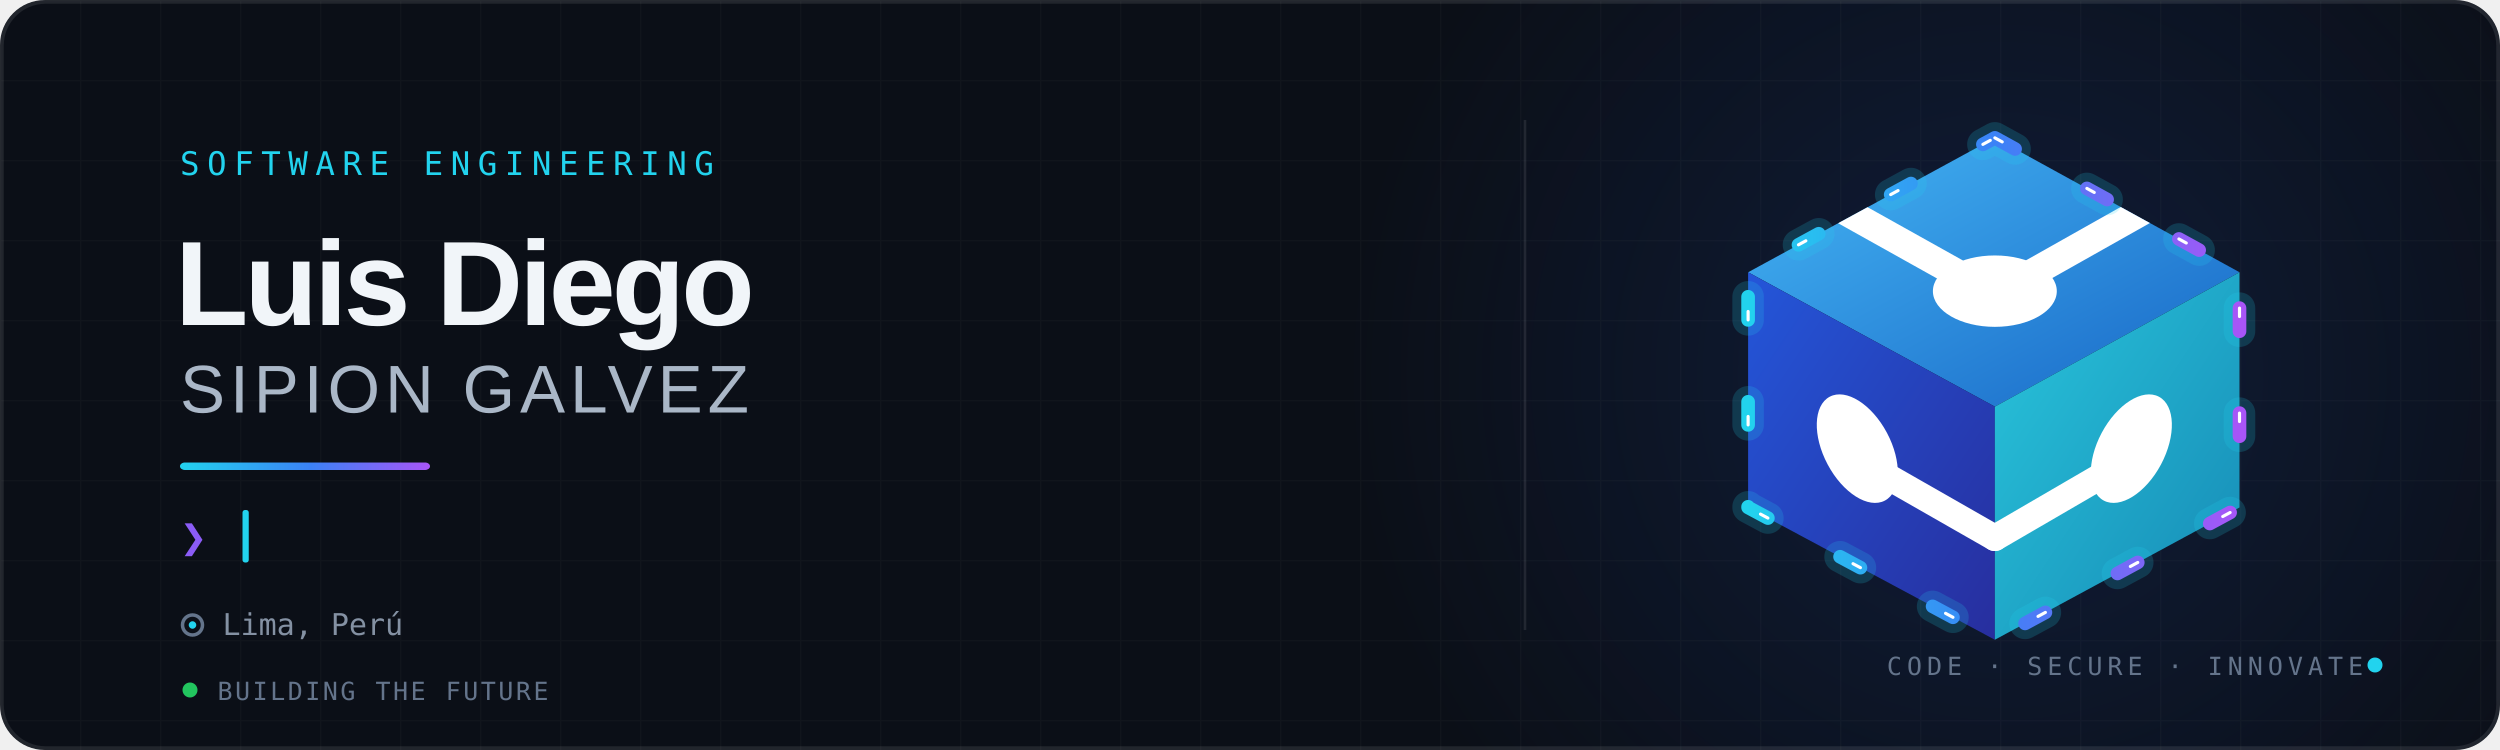
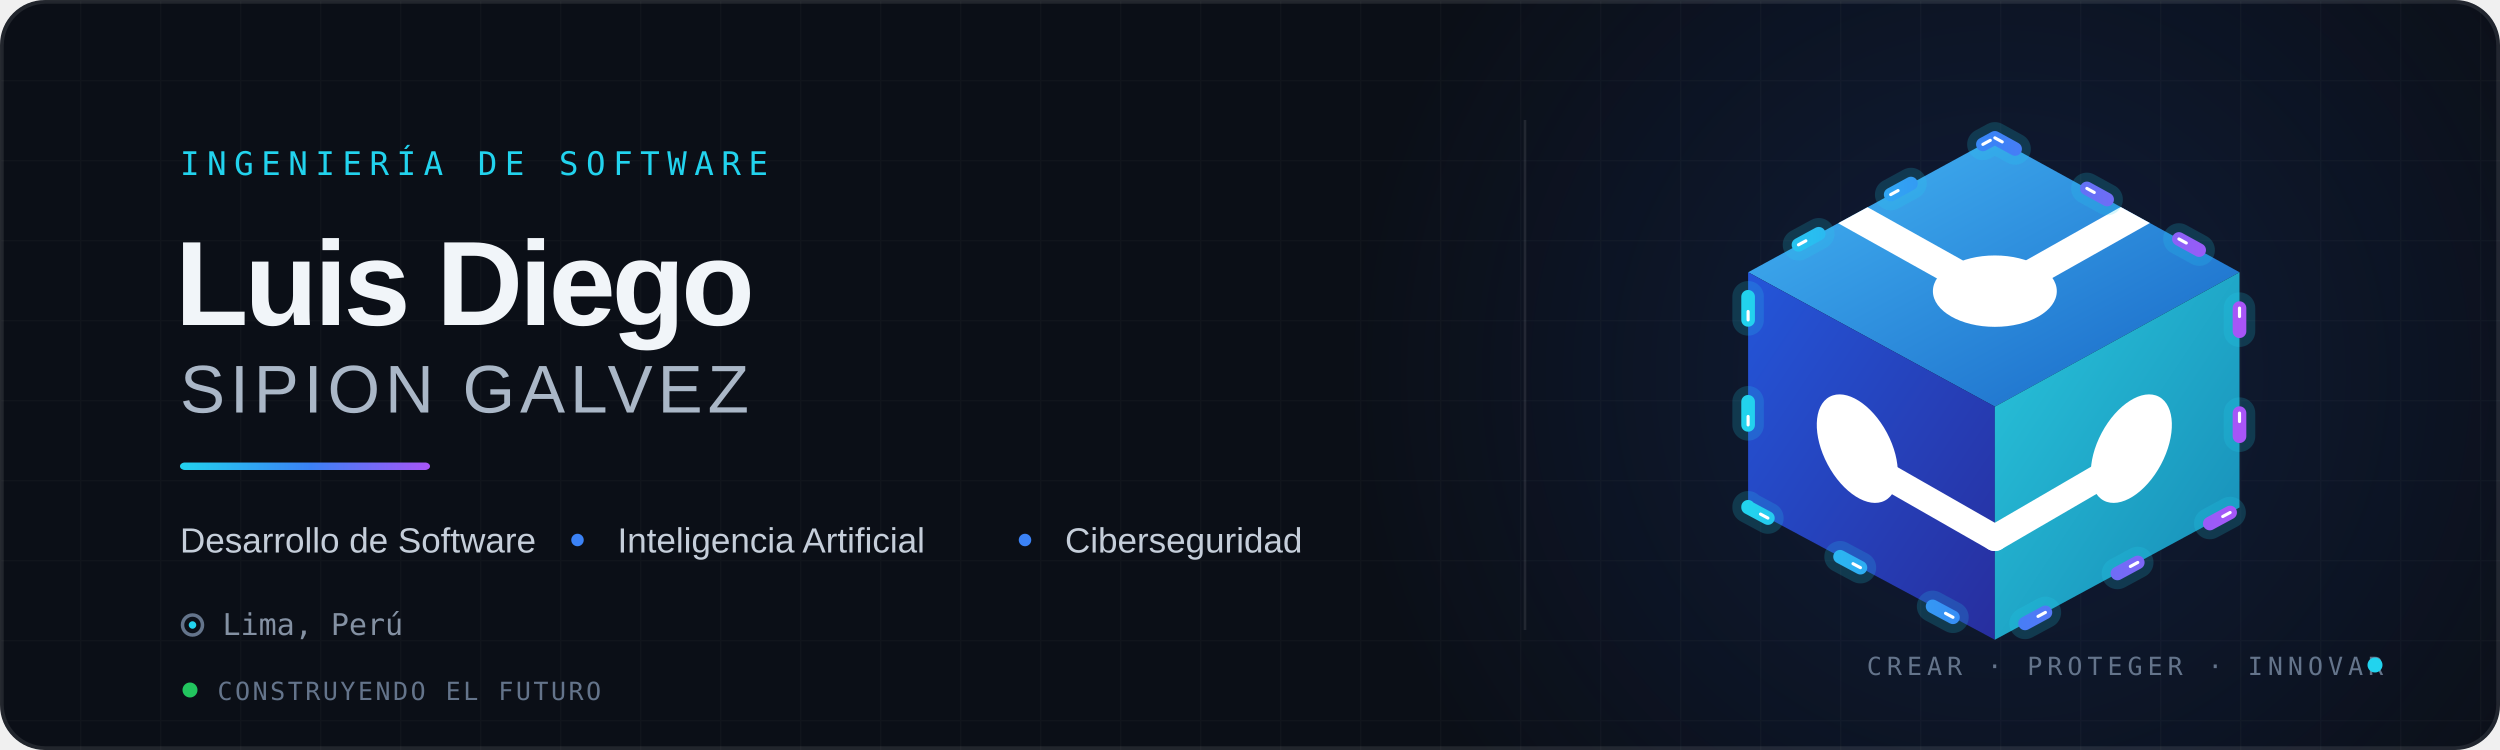
- <svg xmlns="http://www.w3.org/2000/svg" viewBox="0 0 1000 300" width="1000" height="300" role="img" aria-labelledby="title desc">
+ <svg xmlns="http://www.w3.org/2000/svg" viewBox="0 0 1000 300" width="1000" height="300" role="img" aria-labelledby="titulo descripcion">
  <defs>
-     <linearGradient id="accent" x1="0" y1="0" x2="1" y2="0">
+     <linearGradient id="acento" x1="0" y1="0" x2="1" y2="0">
      <stop offset="0%" stop-color="#22D3EE" />
      <stop offset="52%" stop-color="#3B82F6" />
      <stop offset="100%" stop-color="#A855F7" />
    </linearGradient>
-     <linearGradient id="cubeTop" x1="0" y1="0" x2="1" y2="1">
+     <linearGradient id="cuboSuperior" x1="0" y1="0" x2="1" y2="1">
      <stop offset="0%" stop-color="#45B7F5" />
      <stop offset="100%" stop-color="#1765C5" />
    </linearGradient>
-     <linearGradient id="cubeLeft" x1="0" y1="0" x2="1" y2="1">
+     <linearGradient id="cuboIzquierdo" x1="0" y1="0" x2="1" y2="1">
      <stop offset="0%" stop-color="#2456D9" />
      <stop offset="100%" stop-color="#272E9E" />
    </linearGradient>
-     <linearGradient id="cubeRight" x1="0" y1="0" x2="1" y2="1">
+     <linearGradient id="cuboDerecho" x1="0" y1="0" x2="1" y2="1">
      <stop offset="0%" stop-color="#29C6DC" />
      <stop offset="100%" stop-color="#1689B5" />
    </linearGradient>
    <linearGradient id="neon" x1="0" y1="0" x2="1" y2="0">
      <stop offset="0%" stop-color="#22D3EE" />
      <stop offset="50%" stop-color="#3B82F6" />
      <stop offset="100%" stop-color="#A855F7" />
    </linearGradient>
-     <radialGradient id="ambient">
+     <radialGradient id="luzAmbiental">
      <stop offset="0%" stop-color="#2563EB" stop-opacity=".16" />
      <stop offset="100%" stop-color="#2563EB" stop-opacity="0" />
    </radialGradient>
-     <pattern id="grid" width="32" height="32" patternUnits="userSpaceOnUse">
+     <pattern id="cuadricula" width="32" height="32" patternUnits="userSpaceOnUse">
      <path d="M32 0H0V32" fill="none" stroke="#FFFFFF" stroke-opacity=".025" stroke-width="1" />
    </pattern>
-     <clipPath id="frame">
+     <clipPath id="marco">
      <rect width="1000" height="300" rx="18" />
    </clipPath>
-     <clipPath id="cubeClip">
+     <clipPath id="recorteCubo">
      <path d="M257 17 L490 145 L490 369 L257 495 L22 369 L22 145 Z" />
-     </clipPath>
-     <clipPath id="typingClip1">
-       <rect x="97" y="202" width="0" height="27">
-         <animate attributeName="width" values="0;0;250;250;0;0" keyTimes="0;.04;.18;.28;.34;1" dur="12s" repeatCount="indefinite" />
-       </rect>
-     </clipPath>
-     <clipPath id="typingClip2">
-       <rect x="97" y="202" width="0" height="27">
-         <animate attributeName="width" values="0;0;0;250;250;0;0" keyTimes="0;.34;.38;.53;.63;.69;1" dur="12s" repeatCount="indefinite" />
-       </rect>
-     </clipPath>
-     <clipPath id="typingClip3">
-       <rect x="97" y="202" width="0" height="27">
-         <animate attributeName="width" values="0;0;190;190;0;0" keyTimes="0;.73;.88;.98;1;1" dur="12s" repeatCount="indefinite" />
-       </rect>
    </clipPath>
  </defs>
  <style>
    .sans {
      font-family: 'Segoe UI', Ubuntu, Arial, sans-serif;
    }

    .mono {
      font-family: 'SFMono-Regular', Consolas, monospace;
    }

-     .typing-text {
-       font-family: 'SFMono-Regular', Consolas, monospace;
-       font-size: 17px;
-       font-weight: 500;
-       fill: #C5CEDA;
+     /* ANIMACIÓN FLOTANTE DEL CUBO */
+     .cubo-flotante {
+       animation: flotar 5s ease-in-out infinite;
    }

-     .cube-float {
-       animation: float 5s ease-in-out infinite;
-     }
- 
-     @keyframes float {
+     @keyframes flotar {
      0%, 100% { transform: translateY(0); }
      50% { transform: translateY(-6px); }
    }

-     .light {
-       animation: travel 4s linear infinite;
+     /* ANIMACIÓN DE LA LUZ */
+     .luz {
+       animation: recorrido 4s linear infinite;
    }

-     .light-core {
-       animation: travel 4s linear infinite;
+     .nucleo-luz {
+       animation: recorrido 4s linear infinite;
    }

-     @keyframes travel {
+     @keyframes recorrido {
      to { stroke-dashoffset: -100; }
    }

+     /* PARPADEO DEL CURSOR */
    .cursor {
-       animation: blink .8s steps(1) infinite;
+       animation: parpadear 1s steps(1) infinite;
    }

-     @keyframes blink {
+     @keyframes parpadear {
      50% { opacity: 0; }
    }

-     .line {
-       transform-box: fill-box;
+     /* APARICIÓN DE LA LÍNEA */
+     .linea {
      transform-origin: left;
-       animation: reveal 1.2s ease-out both;
+       animation: revelar 1.2s ease-out both;
    }

-     @keyframes reveal {
+     @keyframes revelar {
      from { transform: scaleX(0); opacity: 0; }
      to { transform: scaleX(1); opacity: 1; }
    }

-     .soft-glow {
-       animation: glow 4s ease-in-out infinite;
+     /* BRILLO SUAVE */
+     .brillo-suave {
+       animation: resplandor 4s ease-in-out infinite;
    }

-     @keyframes glow {
+     @keyframes resplandor {
      0%, 100% { opacity: .45; }
      50% { opacity: .9; }
    }

    @media (prefers-reduced-motion: reduce) {
      * { animation: none !important; }
    }
  </style>
-   <g clip-path="url(#frame)">
+   <g clip-path="url(#marco)">
    <rect width="1000" height="300" fill="#0B0F17" />
-     <rect width="1000" height="300" fill="url(#grid)" />
-     <circle cx="800" cy="150" r="260" fill="url(#ambient)" />
+     <rect width="1000" height="300" fill="url(#cuadricula)" />
+     <circle cx="800" cy="150" r="260" fill="url(#luzAmbiental)" />
    <rect x=".75" y=".75" width="998.5" height="298.5" rx="17.5" fill="none" stroke="#FFFFFF" stroke-opacity=".09" stroke-width="1.5" />
  </g>
  <g class="sans">
    <text x="72" y="70" class="mono" font-size="13" letter-spacing="3" fill="#22D3EE">
-       SOFTWARE ENGINEERING
+       INGENIERÍA DE SOFTWARE
    </text>
    <text x="70" y="130" font-size="48" font-weight="700" letter-spacing="-1.5" fill="#F1F5F9">
      Luis Diego
    </text>
    <text x="72" y="165" font-size="27" font-weight="400" letter-spacing="2" fill="#AAB7C7">
      SIPION GALVEZ
    </text>
-     <rect class="line" x="72" y="185" width="100" height="3" rx="2" fill="url(#accent)" />
-     <g>
-       <text x="72" y="221" class="mono" font-size="18" fill="#8B5CF6">❯</text>
-       <text x="97" y="221" class="typing-text" clip-path="url(#typingClip1)">
-         INGENIERÍA DE SOFTWARE
-       </text>
-       <text x="97" y="221" class="typing-text" clip-path="url(#typingClip2)">
-         INTELIGENCIA ARTIFICIAL
-       </text>
-       <text x="97" y="221" class="typing-text" clip-path="url(#typingClip3)">
-         CIBERSEGURIDAD
-       </text>
-       <rect x="97" y="204" width="2.5" height="21" rx="1" fill="#22D3EE" class="cursor">
-         <animate attributeName="x" values="97;97;347;347;97;97;347;97;287;97" keyTimes="0;.04;.18;.28;.34;.38;.53;.69;.88;1" dur="12s" repeatCount="indefinite" />
-       </rect>
+     <rect class="linea" x="72" y="185" width="100" height="3" rx="2" fill="url(#acento)" />
+     <g font-size="14" fill="#C5CEDA">
+       <text x="72" y="221">Desarrollo de Software</text>
+       <circle cx="231" cy="216" r="2.5" fill="#3B82F6" />
+       <text x="247" y="221">Inteligencia Artificial</text>
+       <circle cx="410" cy="216" r="2.5" fill="#3B82F6" />
+       <text x="426" y="221">Ciberseguridad</text>
    </g>
    <g transform="translate(72 250)">
      <circle cx="5" cy="0" r="4" fill="none" stroke="#64748B" stroke-width="1.4" />
      <circle cx="5" cy="0" r="1.5" fill="#22D3EE" />
      <text x="17" y="4" class="mono" font-size="12" fill="#8491A3">
        Lima, Perú
      </text>
    </g>
    <g transform="translate(72 276)">
      <circle cx="4" cy="0" r="3" fill="#22C55E" />
      <text x="15" y="4" class="mono" font-size="10" letter-spacing="1" fill="#64748B">
-         BUILDING THE FUTURE
+         CONSTRUYENDO EL FUTURO
      </text>
    </g>
  </g>
  <path d="M610 48 V252" stroke="#FFFFFF" stroke-opacity=".09" stroke-width="1" />
  <g transform="translate(690 48) scale(0.42)">
-     <g class="cube-float">
-       <path d="M257 17 L490 145 L257 273 L22 145 Z" fill="url(#cubeTop)" />
-       <path d="M22 145 L257 273 L257 495 L22 369 Z" fill="url(#cubeLeft)" />
-       <path d="M490 145 L257 273 L257 495 L490 369 Z" fill="url(#cubeRight)" />
-       <g clip-path="url(#cubeClip)">
+     <g class="cubo-flotante">
+       <path d="M257 17 L490 145 L257 273 L22 145 Z" fill="url(#cuboSuperior)" />
+       <path d="M22 145 L257 273 L257 495 L22 369 Z" fill="url(#cuboIzquierdo)" />
+       <path d="M490 145 L257 273 L257 495 L490 369 Z" fill="url(#cuboDerecho)" />
+       <g clip-path="url(#recorteCubo)">
        <g fill="none" stroke="#FFFFFF" stroke-width="27" stroke-linecap="round" stroke-linejoin="round">
          <path d="M108 83 L219 145" />
          <path d="M404 83 L294 145" />
        </g>
        <ellipse cx="257" cy="163" rx="59" ry="34" fill="#FFFFFF" />
        <ellipse cx="126" cy="313" rx="32" ry="56" transform="rotate(-28 126 313)" fill="#FFFFFF" />
        <path d="M145 334 L257 398" fill="none" stroke="#FFFFFF" stroke-width="25" stroke-linecap="round" />
        <ellipse cx="387" cy="313" rx="32" ry="56" transform="rotate(28 387 313)" fill="#FFFFFF" />
        <path d="M367 334 L257 398" fill="none" stroke="#FFFFFF" stroke-width="25" stroke-linecap="round" />
      </g>
-       <path d="M257 17 L490 145 L490 369 L257 495 L22 369 L22 145 Z" fill="none" stroke="#22D3EE" stroke-width="30" stroke-linecap="round" stroke-linejoin="round" opacity=".18" pathLength="100" stroke-dasharray="22 78" class="light">
-         <animate attributeName="stroke-dashoffset" from="0" to="-100" dur="4s" repeatCount="indefinite" />
-       </path>
-       <path d="M257 17 L490 145 L490 369 L257 495 L22 369 L22 145 Z" fill="none" stroke="url(#neon)" stroke-width="13" stroke-linecap="round" stroke-linejoin="round" pathLength="100" stroke-dasharray="22 78">
-         <animate attributeName="stroke-dashoffset" from="0" to="-100" dur="4s" repeatCount="indefinite" />
-       </path>
-       <path d="M257 17 L490 145 L490 369 L257 495 L22 369 L22 145 Z" fill="none" stroke="#FFFFFF" stroke-width="3" stroke-linecap="round" stroke-linejoin="round" pathLength="100" stroke-dasharray="8 92">
-         <animate attributeName="stroke-dashoffset" from="0" to="-100" dur="4s" repeatCount="indefinite" />
-       </path>
+       <path d="M257 17 L490 145 L490 369 L257 495 L22 369 L22 145 Z" fill="none" stroke="#22D3EE" stroke-width="30" stroke-linecap="round" stroke-linejoin="round" opacity=".18" pathLength="100" stroke-dasharray="22 78" class="luz" />
+       <path d="M257 17 L490 145 L490 369 L257 495 L22 369 L22 145 Z" fill="none" stroke="url(#neon)" stroke-width="13" stroke-linecap="round" stroke-linejoin="round" pathLength="100" stroke-dasharray="22 78" class="luz" />
+       <path d="M257 17 L490 145 L490 369 L257 495 L22 369 L22 145 Z" fill="none" stroke="#FFFFFF" stroke-width="3" stroke-linecap="round" stroke-linejoin="round" pathLength="100" stroke-dasharray="8 92" class="nucleo-luz" />
    </g>
  </g>
  <text x="850" y="270" class="mono" font-size="10" letter-spacing="2" text-anchor="middle" fill="#64748B">
-     CODE · SECURE · INNOVATE
+     CREAR · PROTEGER · INNOVAR
  </text>
-   <circle cx="950" cy="266" r="3" fill="#22D3EE" class="soft-glow" />
+   <circle cx="950" cy="266" r="3" fill="#22D3EE" class="brillo-suave" />
</svg>
